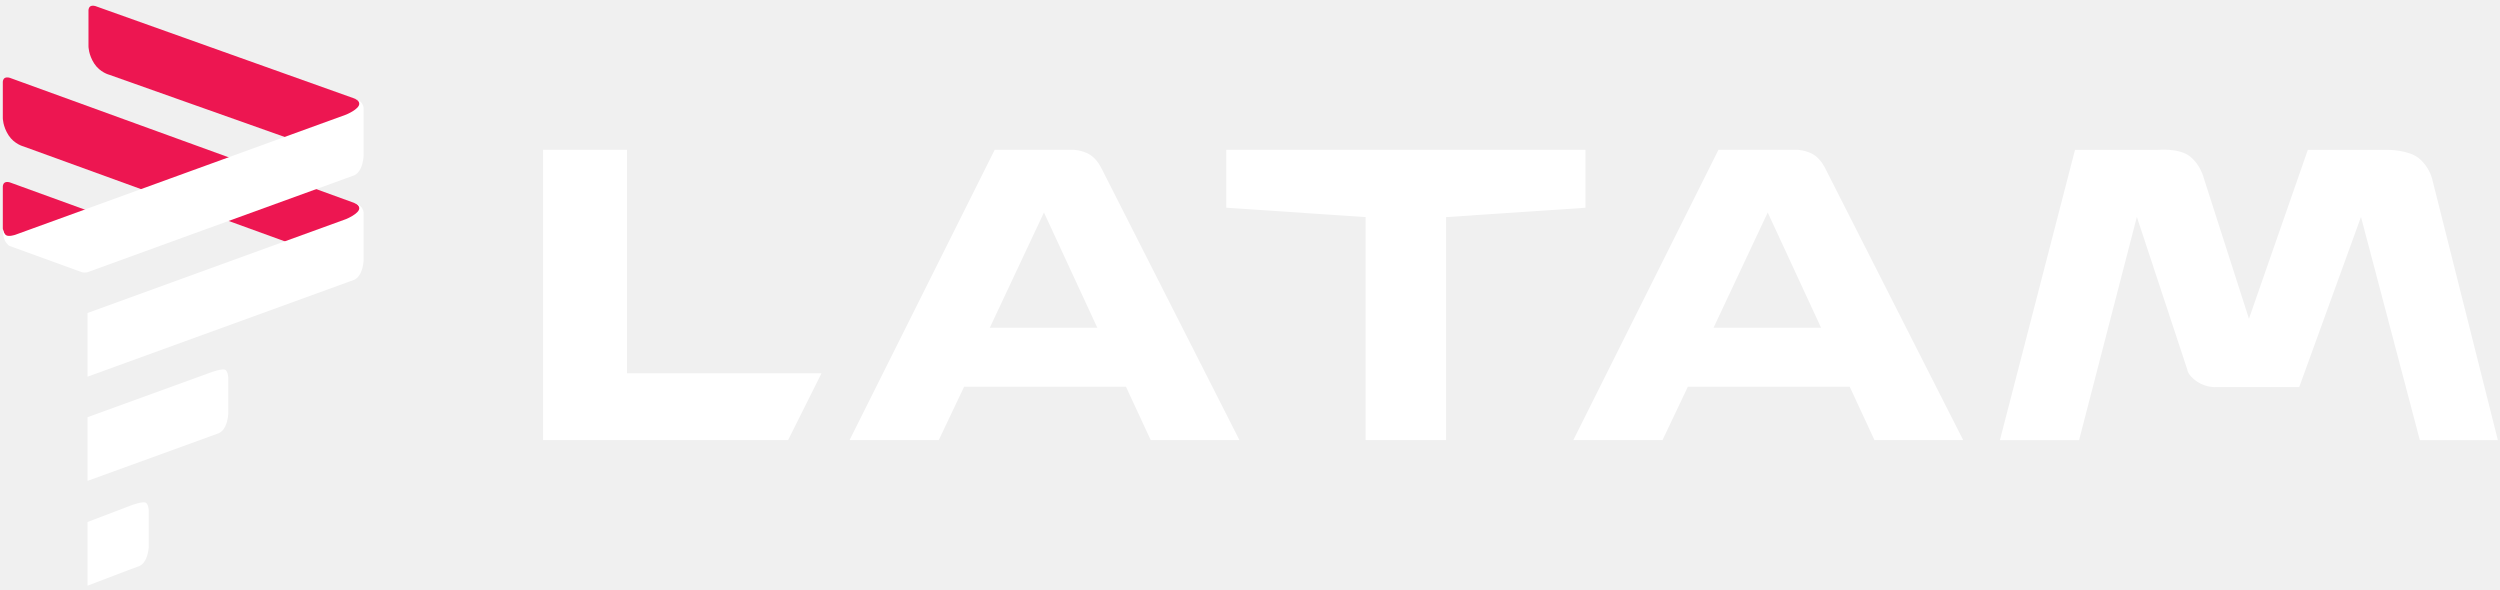
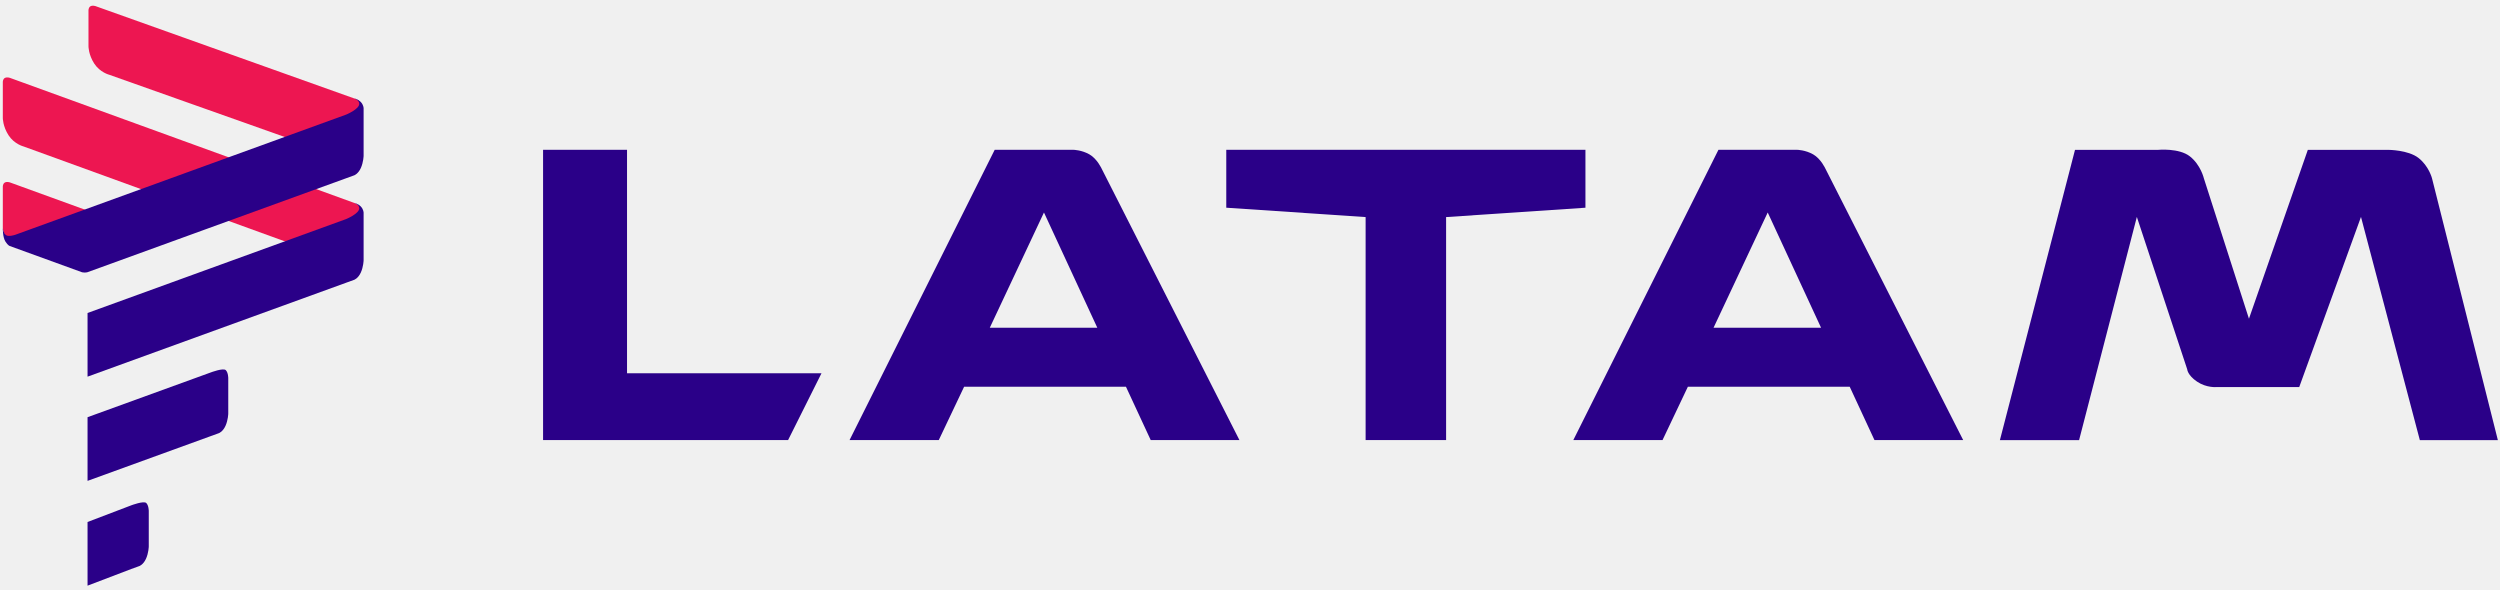
<svg xmlns="http://www.w3.org/2000/svg" id="svg26389" height="630" width="2670" version="1.1" viewBox="0 0 2670 630">
  <g id="layer5" fill-rule="evenodd" transform="translate(580 -582.36)">
-     <g fill="#fff">
+     <g fill="#2a0088">
      <path id="path27116" d="m1555.9 1052.4 80.21-310h88.682s22.491-2.167 34.058 7 14.847 23.333 14.847 23.333l48.185 150.02 62.878-180.35h85.815s21.344 0 32.405 8.667 14.386 21.667 14.386 21.667l70.344 279.67h-83.324l-62.85-238.38-65.966 181.72h-88.328s-10.643 1.042-20.818-5.833c-10.175-6.875-10.495-13.167-10.495-13.167l-53.773-162.71-61.698 238.38z" />
      <path id="path27065" d="m729.66 742.36v61.834l148.82 10v238.17h85.953v-238.17l148.82-10v-61.834z" />
      <path id="path27022" d="m482.33 742.36-155 310h95.279l27.076-57h172.82l26.457 57h94.748l-147.05-289.67s-4.804-10.669-13.137-15.438c-8.333-4.768-17.102-4.896-17.102-4.896h-84.094zm52.625 66.943 56.961 123.06h-114.81l57.848-123.06z" />
      <path id="path26992" d="m0 742.36v310h261.67l35.667-71.333h-207.67v-238.67z" />
      <path id="path27070" d="m1255.3 742.36-155 310h95.279l27.076-57h172.82l26.457 57h94.748l-147.05-289.67s-4.804-10.669-13.137-15.438c-8.333-4.768-17.102-4.896-17.102-4.896h-84.094zm52.625 66.943 56.961 123.06h-114.81l57.848-123.06z" />
    </g>
    <g fill="#ed1651">
      <path id="path27278" d="m-532.68 841.98 68.786-19.648s-0.737-4.594-3.203-6.849-6.903-3.649-6.903-3.649l-95.605-34.728s-3.035-1.02-5.253 0.208-2.139 4.419-2.139 4.419v44.459s-0.238 4.257 5.927 13.798c6.166 9.541 20.77 7.111 20.77 7.111z" />
      <path id="path27260" d="m-258.85 734.71 63.986-35.848s0.963-6.194-1.503-8.449-5.403-2.949-5.403-2.949l-276.34-98.614s-3.035-1.02-5.253 0.208-2.139 4.419-2.139 4.419v38.333s-0.038 8.882 6.127 18.423c6.166 9.541 16.17 12.011 16.17 12.011z" />
      <path id="path27258" d="m-258.85 846.29 63.986-33.148s1.363-8.394-1.103-10.649c-2.466-2.255-5.803-3.449-5.803-3.449l-367.84-133.61s-3.035-1.02-5.253 0.208-2.139 4.419-2.139 4.419v38.333s-0.038 8.882 6.127 18.423c6.166 9.541 16.17 12.011 16.17 12.011z" />
    </g>
-     <g fill="#fff">
+     <g fill="#2a0088">
      <path id="path27194" d="m-201.77 687.46s3.735 0.566 6.903 3.649 3.203 6.849 3.203 6.849v50.754s-0.152 6.934-2.997 13.17c-2.844 6.236-7.01 7.711-7.01 7.711l-8.667 3.148-276.16 100.31s-1.328 0.41-3.056 0.41-3.056-0.41-3.056-0.41l-76.943-27.949s-1.909-0.444-4.617-4.687c-3.05-4.76-2.83-14.21-2.83-14.21s0.478 4.845 3.217 7.146 10.037-0.223 10.037-0.223l353.41-128.37s14.033-5.725 14.033-11.541c0-4.016-5.467-5.741-5.467-5.741z" />
      <path id="path27140" d="m-201.77 799.04s3.735 0.566 6.903 3.649 3.203 6.849 3.203 6.849v50.754s-0.152 6.934-2.997 13.17c-2.844 6.236-7.01 7.711-7.01 7.711l-8.667 3.148-276.16 100.31v-68l276.16-100.31s14.033-5.725 14.033-11.541c0-4.016-5.467-5.741-5.467-5.741z" />
      <path id="path27142" d="m-338.86 977.68c2.643 2.643 2.643 8.46 2.643 8.46v37.953s-0.152 6.934-2.997 13.17c-2.844 6.236-7.01 7.711-7.01 7.711l-8.667 3.148-131.61 47.807v-68l131.61-47.807s13.387-5.085 16.03-2.441z" />
      <path id="path27168" d="m-423.76 1119.6c2.643 2.643 2.643 8.46 2.643 8.46v37.953s-0.152 6.934-2.997 13.17c-2.844 6.236-7.01 7.711-7.01 7.711l-8.667 3.148-46.71 17.807v-68l46.71-17.807s13.387-5.085 16.03-2.441z" />
    </g>
  </g>
</svg>
